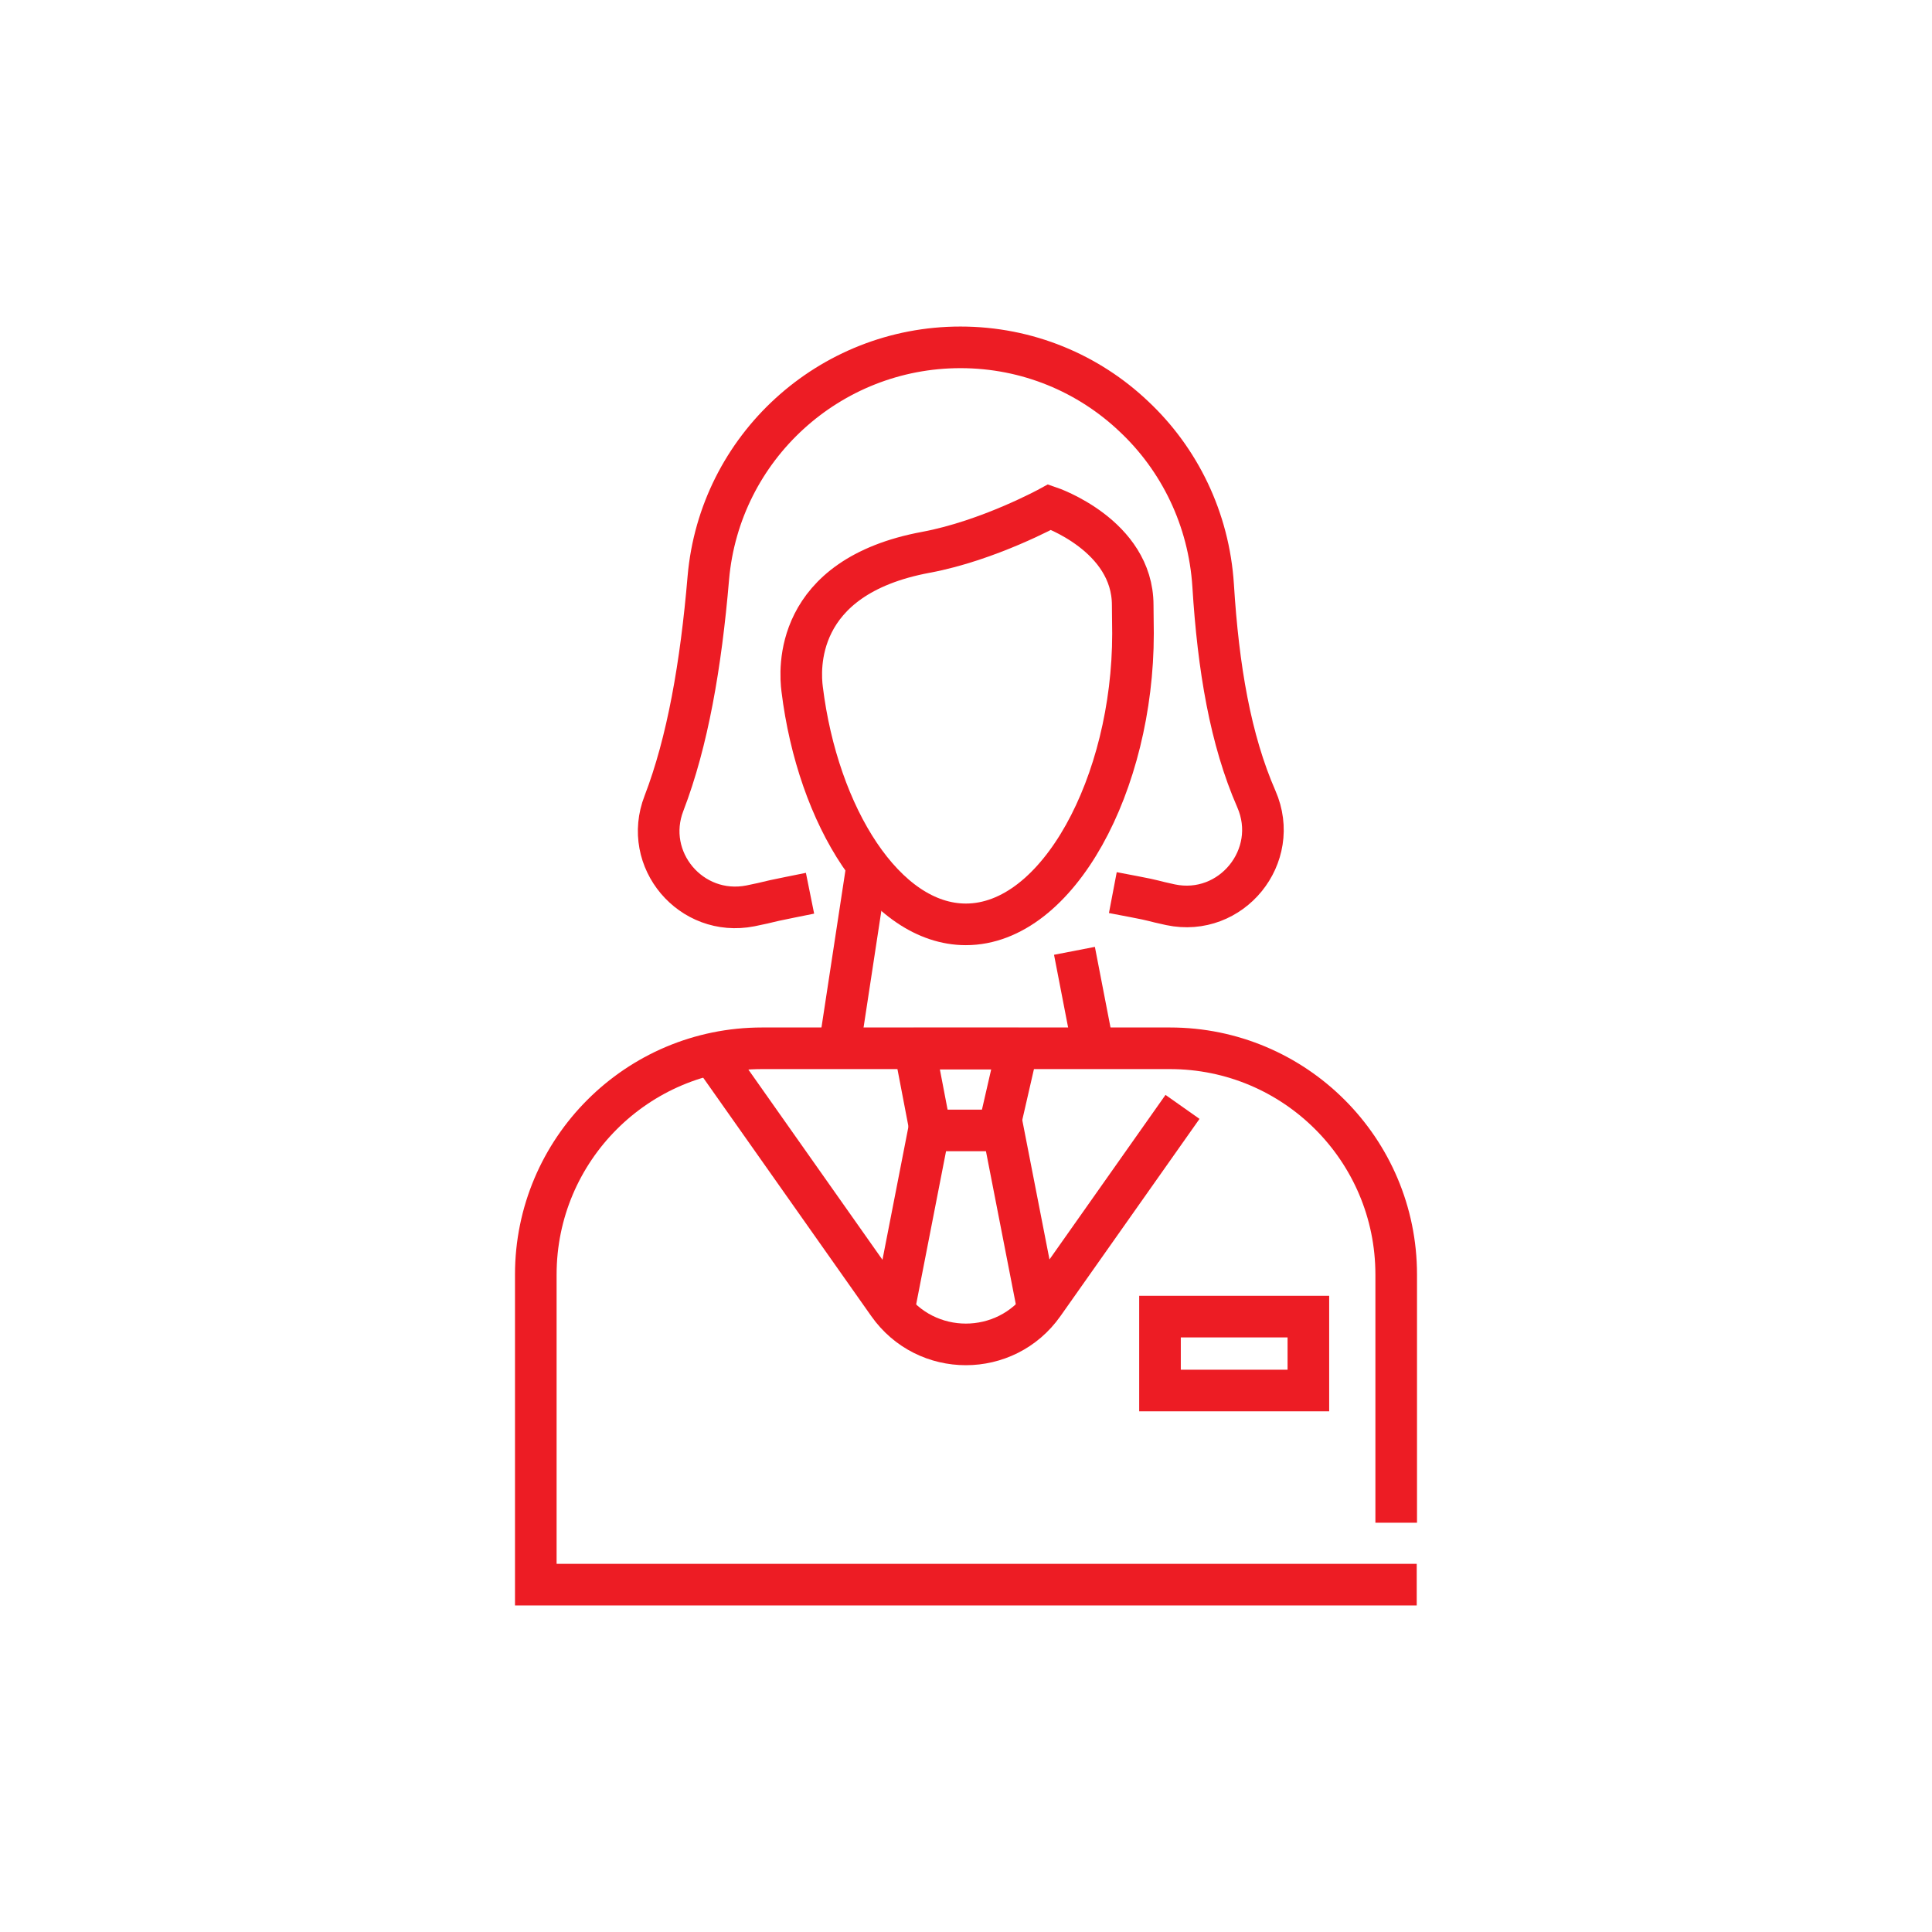
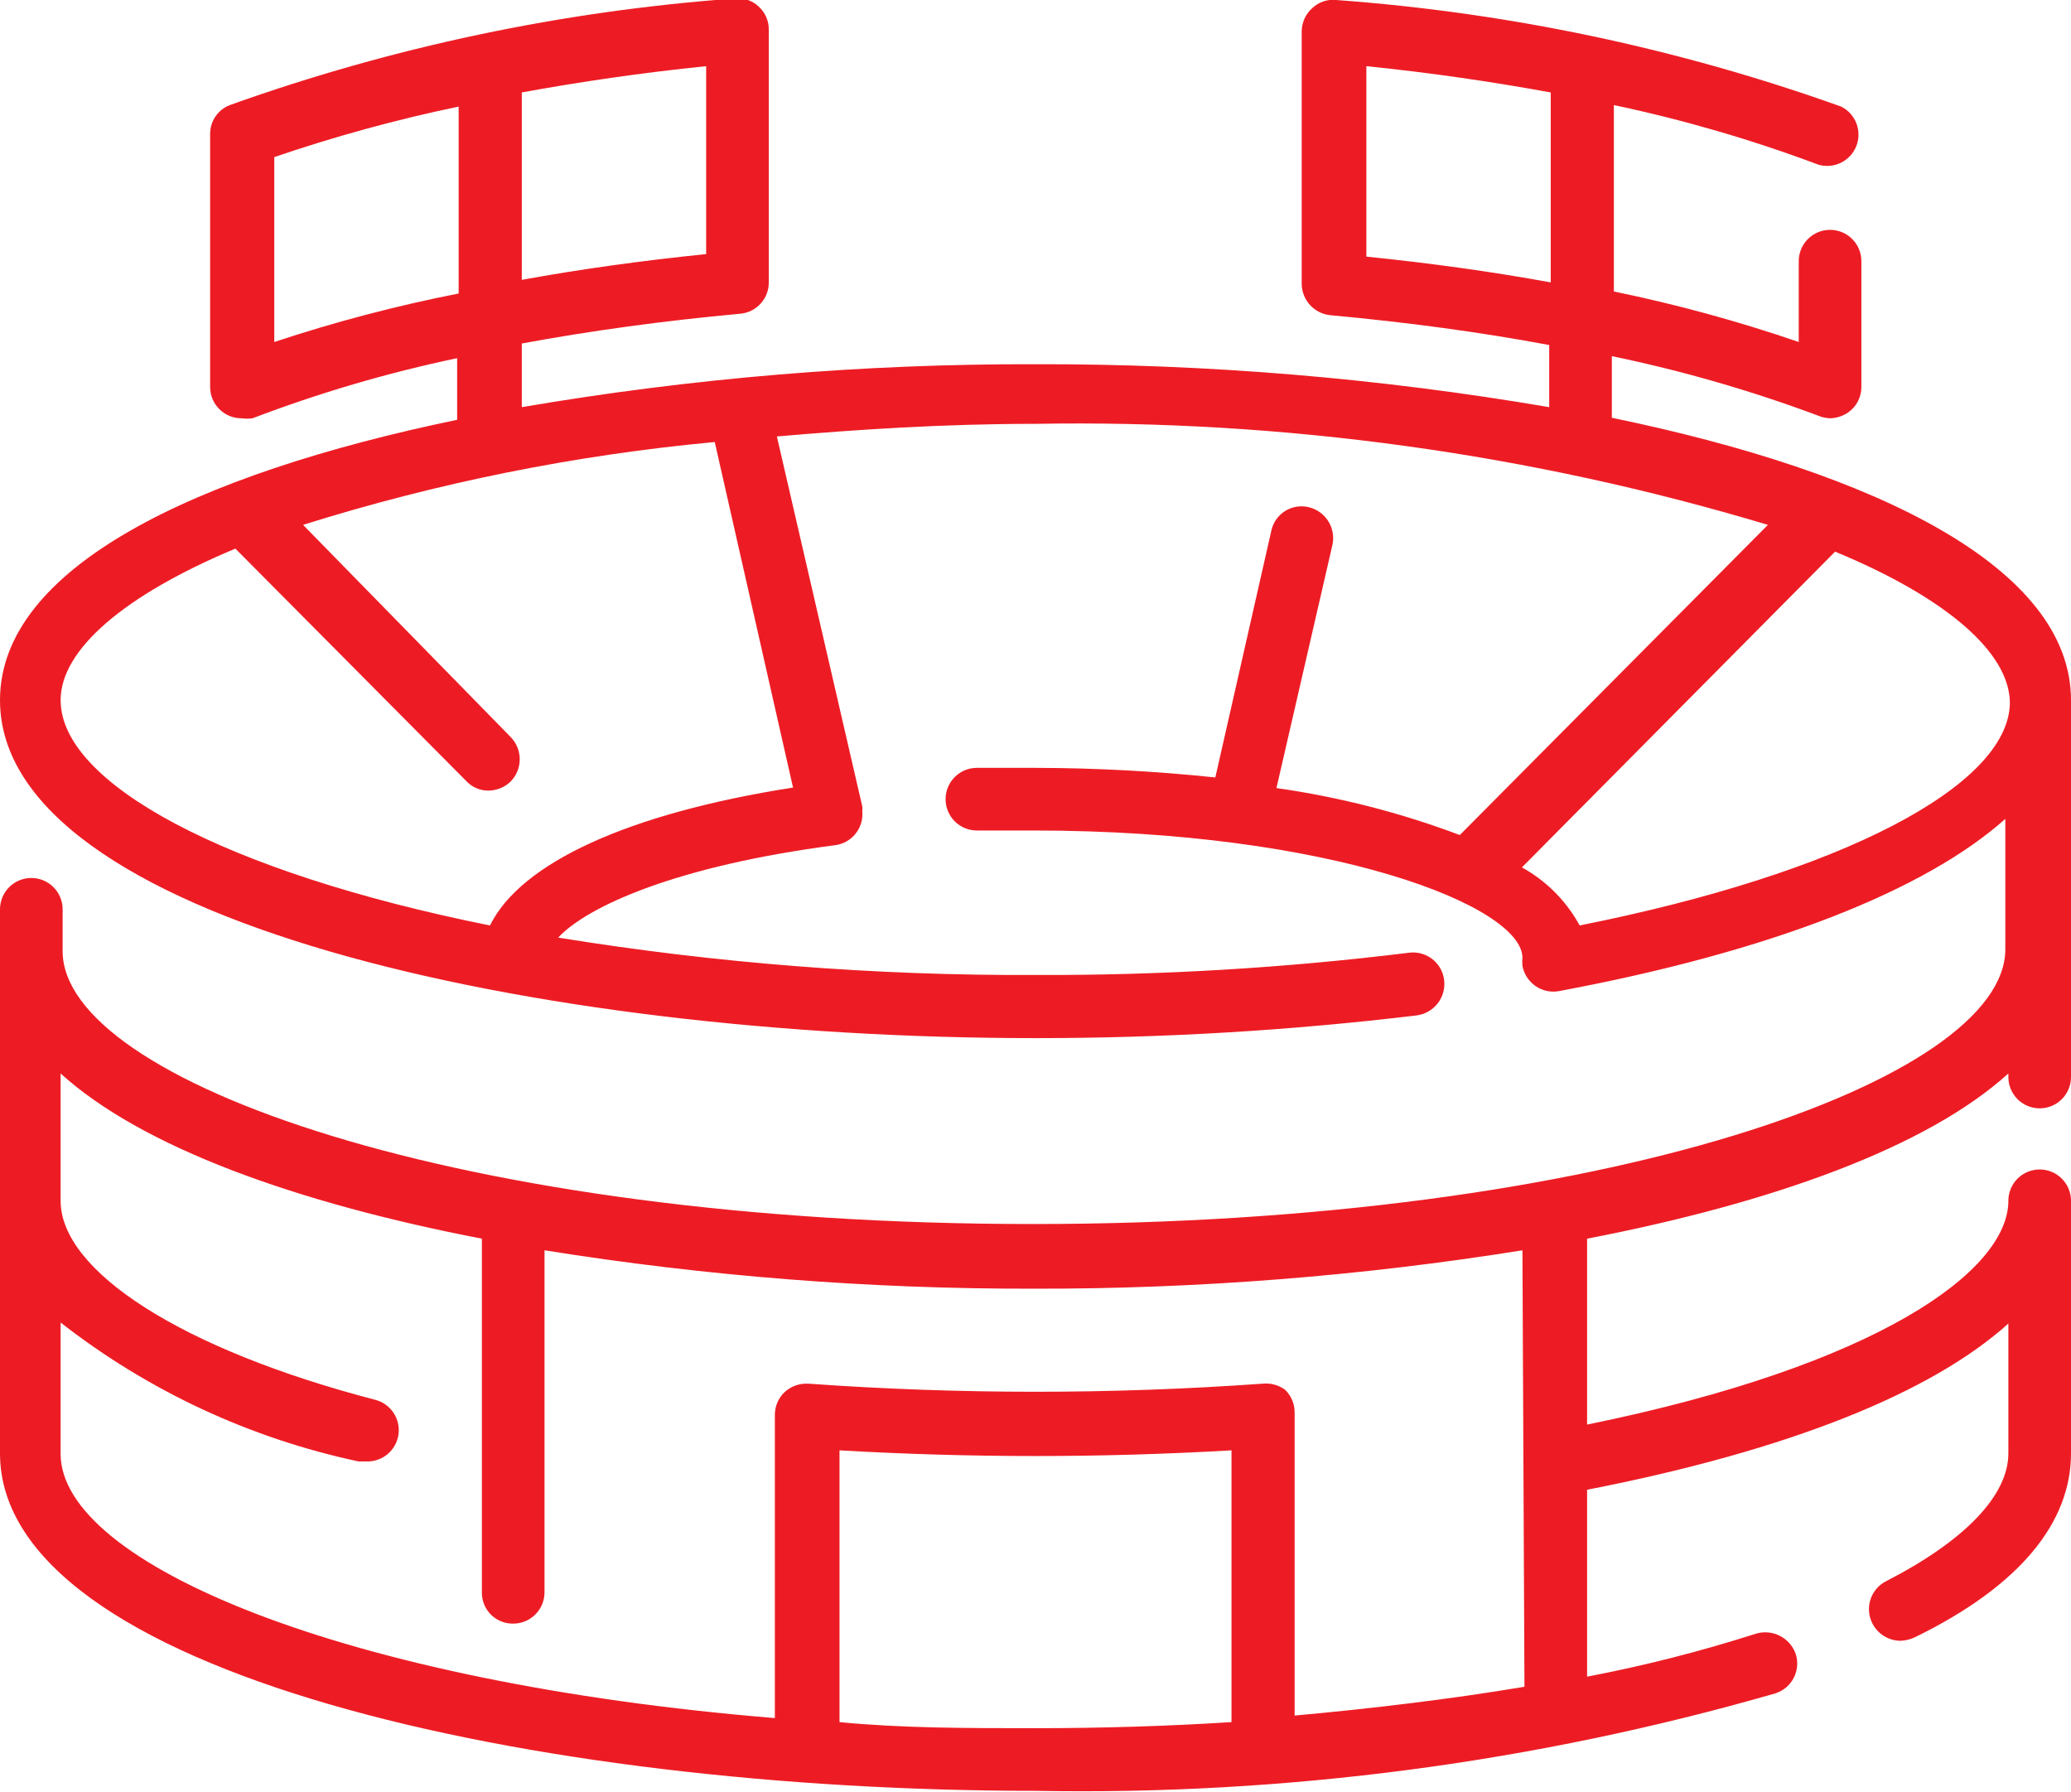
- <svg xmlns="http://www.w3.org/2000/svg" version="1.1" x="0px" y="0px" viewBox="0 0 67.97 67.97" style="enable-background:new 0 0 67.97 67.97;" xml:space="preserve">
-   <style type="text/css">
- 	.st0{fill:none;stroke:#ED1C24;stroke-width:1.464;stroke-linecap:square;stroke-miterlimit:10;}
- 	.st1{fill:none;stroke:#ED1C24;stroke-width:1.464;stroke-linecap:square;stroke-linejoin:round;stroke-miterlimit:10;}
- 	.st2{fill:none;stroke:#ED1C24;stroke-width:1.464;stroke-miterlimit:10;}
- 	.st3{display:none;}
- 	.st4{display:inline;}
- 	.st5{fill:none;stroke:#ED1C24;stroke-width:1.719;stroke-miterlimit:10;}
- 	.st6{fill:none;stroke:#ED1C24;stroke-width:1.719;stroke-linecap:square;stroke-miterlimit:10;}
- 	.st7{fill:none;stroke:#ED1C24;stroke-width:1.605;stroke-linecap:square;stroke-miterlimit:10;}
- 	.st8{fill:none;stroke:#ED1C24;stroke-width:1.321;stroke-linecap:square;stroke-miterlimit:10;}
- 	.st9{fill:none;stroke:#ED1C24;stroke-width:1.321;stroke-linecap:square;stroke-linejoin:round;stroke-miterlimit:10;}
- 	.st10{fill:none;stroke:#ED1C24;stroke-width:1.321;stroke-miterlimit:10;}
- 	.st11{fill:none;stroke:#ED1C24;stroke-width:1.511;stroke-linecap:square;stroke-miterlimit:10;}
- 	.st12{fill:none;stroke:#ED1C24;stroke-width:1.511;stroke-linecap:square;stroke-linejoin:round;stroke-miterlimit:10;}
- 	.st13{fill:none;stroke:#ED1C24;stroke-width:1.511;stroke-miterlimit:10;}
- 	.st14{fill:none;stroke:#ED1C24;stroke-width:1.399;stroke-linecap:square;stroke-miterlimit:10;}
- 	.st15{fill:none;stroke:#ED1C24;stroke-width:1.399;stroke-miterlimit:10;}
- 	.st16{fill:none;stroke:#ED1C24;stroke-width:1.902;stroke-linecap:square;stroke-miterlimit:10;}
- 	.st17{fill:none;stroke:#ED1C24;stroke-width:1.479;stroke-linecap:square;stroke-miterlimit:10;}
- </style>
-   <g id="SeguridadparaEventos">
-     <g id="_x31_7_1_">
-       <path class="st0" d="M39.86,22.29c0,5.26-2.63,10.23-5.88,10.23c-2.84,0-5.21-3.8-5.76-8.28c-0.08-0.64-0.34-3.94,4.36-4.81    c2.2-0.41,4.35-1.59,4.35-1.59s2.92,0.99,2.92,3.45L39.86,22.29z" />
-       <path class="st0" d="M25.3,37.44l5.95,8.44c1.33,1.89,4.13,1.89,5.46,0l4.47-6.34" />
-       <path class="st0" d="M49.11,55.75H18.85V44.84c0-4.39,3.56-7.96,7.96-7.96h14.35c4.39,0,7.96,3.56,7.96,7.96v8" />
-       <polyline class="st1" points="35.18,39.55 35.79,36.89 32.18,36.89 32.69,39.55   " />
-       <polyline class="st2" points="36.5,45.97 35.29,39.77 32.68,39.77 31.47,45.97   " />
-       <g>
-         <line class="st0" x1="37.94" y1="34.17" x2="38.37" y2="36.39" />
-         <line class="st0" x1="29.61" y1="36.35" x2="30.38" y2="31.3" />
-       </g>
-       <rect x="40.81" y="46.32" class="st0" width="5.22" height="2.6" />
-       <path class="st0" d="M27.78,31.57c-1.04,0.21-0.5,0.12-1.38,0.3c-2.09,0.41-3.81-1.63-3.04-3.61c0.83-2.16,1.3-4.86,1.56-7.93    c0.4-4.59,4.26-8.11,8.87-8.11c2.36,0,4.51,0.92,6.1,2.43c1.6,1.5,2.64,3.6,2.79,5.95c0.18,2.91,0.61,5.43,1.52,7.51    c0.88,2.01-0.88,4.17-3.02,3.72c-0.7-0.15-0.47-0.13-1.31-0.29" />
-     </g>
-   </g>
-   <g id="Respuestaaalertasdeemergencia" class="st3">
-     <g id="_x31_7" class="st4">
-       <polygon class="st5" points="51.21,55.62 16.76,55.62 16.76,51.29 20.11,44.94 47.86,44.94 51.21,51.29   " />
-       <path class="st5" d="M22.37,44.94V29.4c0-5.83,4.73-10.56,10.56-10.56h2.09c5.83,0,10.56,4.73,10.56,10.56v12.78" />
-       <line class="st6" x1="33.98" y1="13.02" x2="33.98" y2="12.34" />
-       <line class="st6" x1="24.16" y1="16.21" x2="23.76" y2="15.66" />
-       <line class="st6" x1="18.09" y1="24.56" x2="17.45" y2="24.36" />
-       <line class="st6" x1="51.21" y1="34.98" x2="50.53" y2="35" />
-       <line class="st6" x1="16.76" y1="34.98" x2="17.43" y2="35" />
-       <line class="st6" x1="50.52" y1="24.36" x2="49.88" y2="24.56" />
-       <line class="st6" x1="44.2" y1="15.66" x2="43.81" y2="16.21" />
-       <line class="st6" x1="33.98" y1="41.38" x2="33.98" y2="35.02" />
-       <circle class="st6" cx="33.98" cy="33.02" r="2" />
-       <line class="st5" x1="16.76" y1="51.29" x2="47.74" y2="51.29" />
-     </g>
-   </g>
-   <g id="Profesionalescertificados" class="st3">
-     <g id="_x31_9" class="st4">
-       <line class="st7" x1="12.29" y1="34.77" x2="55.68" y2="34.77" />
-       <g>
-         <ellipse transform="matrix(0.7071 -0.7071 0.7071 0.7071 -25.5406 30.8659)" class="st7" cx="24.49" cy="46.26" rx="6.21" ry="6.21" />
-         <ellipse transform="matrix(0.9229 -0.3851 0.3851 0.9229 -14.4619 20.3097)" class="st7" cx="43.48" cy="46.26" rx="6.21" ry="6.21" />
-         <line class="st7" x1="31.59" y1="46.26" x2="36.38" y2="46.26" />
-         <line class="st7" x1="42.4" y1="43.59" x2="40.81" y2="45.18" />
-         <line class="st7" x1="23.41" y1="43.59" x2="21.82" y2="45.18" />
-       </g>
-       <line class="st7" x1="18.2" y1="31.39" x2="46.86" y2="31.39" />
-       <path class="st7" d="M31.71,19.67L28,16.43c-1.98-1.73-5.07-0.95-5.99,1.51L17.1,31.12v3.66h33.77v-3.66l-4.85-13.03    c-0.93-2.5-4.1-3.26-6.06-1.45l-7.01,6.47" />
-     </g>
-   </g>
-   <g id="Consultoria" class="st3">
-     <g id="_x37_" class="st4">
-       <path class="st8" d="M17.52,24.31c1.13-0.37,2.22,1.96,6.06,0.85c0,0,1.38-2.43-1.44-3.76c-2.66-1.26-5.35-0.21-6.2,0.85    c-0.68,0.85-0.35,2.19-0.19,2.69c0.05,0.15,0.09,0.3,0.12,0.46l0.03,0.14c0.03,0.17,0.04,0.34,0.05,0.51    c0.09,2.91,1.72,5.59,3.71,5.59c2.05,0,3.71-2.84,3.71-5.85" />
-       <path class="st8" d="M23.43,34.13c0.7,0,1.35,0.18,1.93,0.49c0.28,0.15,0.54,0.33,0.77,0.54c0.07,0.06,0.14,0.13,0.2,0.19" />
-       <path class="st8" d="M16.17,34.13c-2.22,0-4.03,1.8-4.03,4.02v5.52h7.66" />
-       <g>
-         <line class="st8" x1="21.89" y1="31.64" x2="22.31" y2="33.85" />
-         <line class="st8" x1="17.3" y1="33.83" x2="17.69" y2="31.29" />
-       </g>
-       <path class="st8" d="M16.71,34.13L18,35.97c0.4,0.58,1.06,0.92,1.76,0.92l0,0c0.71,0,1.37-0.35,1.77-0.93l1.25-1.82" />
-       <g>
-         <path class="st8" d="M50.3,24.31c-1.13-0.37-2.22,1.96-6.06,0.85c0,0-1.38-2.43,1.44-3.76c2.66-1.26,5.35-0.21,6.2,0.85     c0.68,0.85,0.35,2.19,0.19,2.69c-0.05,0.15-0.09,0.3-0.12,0.46l-0.03,0.14c-0.03,0.17-0.04,0.34-0.05,0.51     c-0.09,2.91-1.72,5.59-3.71,5.59c-2.05,0-3.71-2.84-3.71-5.85" />
-         <path class="st8" d="M51.8,34.13c2.22,0,4.03,1.8,4.03,4.03l0,5.52" />
-         <path class="st8" d="M41.65,35.35c0.73-0.75,1.75-1.22,2.89-1.22" />
-         <line class="st8" x1="55.82" y1="43.68" x2="48.17" y2="43.68" />
-         <g>
-           <line class="st8" x1="50.25" y1="31.64" x2="50.67" y2="33.85" />
-           <line class="st8" x1="45.66" y1="33.83" x2="46.05" y2="31.29" />
-         </g>
-         <path class="st8" d="M45.07,34.13l1.28,1.84c0.4,0.58,1.06,0.92,1.76,0.92l0,0c0.71,0,1.37-0.35,1.77-0.93l1.25-1.82" />
-       </g>
-       <g>
-         <path class="st8" d="M36.86,22.43c-1.52-0.5-3,2.65-8.19,1.15c0,0-1.87-3.28,1.94-5.08c3.59-1.7,7.23-0.29,8.37,1.14     c0.98,1.23,0.39,3.23,0.21,3.77c-0.04,0.1-0.06,0.21-0.08,0.32l-0.1,0.57c-0.02,0.09-0.02,0.17-0.02,0.26     c-0.05,4.01-2.27,7.76-5.01,7.76c-2.77,0-5.01-3.83-5.01-7.89" />
-         <path class="st8" d="M45.66,50.24H22.31v-8.41c0-3.39,2.75-6.14,6.14-6.14h11.07c3.39,0,6.14,2.75,6.14,6.14v5.72" />
-         <polyline class="st9" points="35.06,38.09 35.61,35.69 32.36,35.69 32.82,38.09    " />
-         <polygon class="st10" points="36.25,43.86 35.16,38.29 32.81,38.29 31.73,43.86 33.99,45.75    " />
-         <g>
-           <line class="st8" x1="37.04" y1="33.59" x2="37.36" y2="35.31" />
-           <line class="st8" x1="30.61" y1="35.28" x2="31.13" y2="31.86" />
-         </g>
-       </g>
-     </g>
-   </g>
-   <g id="ProtecciónVIP" class="st3">
-     <g id="_x31_4_1_" class="st4">
-       <path class="st11" d="M40.68,21.21c0,5.43-3,10.55-6.7,10.55c-3.7,0-6.7-5.13-6.7-10.55" />
-       <path class="st11" d="M40.89,20.03c0,0,1.32-3.31-0.21-5.22c-1.53-1.91-6.39-3.81-11.19-1.53c-5.09,2.42-2.6,6.8-2.6,6.8    c6.93,2,8.91-2.2,10.95-1.54" />
-       <path class="st11" d="M25.03,36.84l6.14,8.71c1.37,1.95,4.26,1.95,5.63,0l4.61-6.54" />
-       <path class="st11" d="M49.59,55.73H18.37V44.48c0-4.53,3.67-8.21,8.21-8.21h14.8c4.53,0,8.21,3.67,8.21,8.21v8.23" />
-       <polyline class="st12" points="35.22,39.02 35.85,36.27 32.12,36.27 32.65,39.02   " />
-       <polyline class="st13" points="36.58,45.63 35.33,39.24 32.64,39.24 31.39,45.63   " />
-       <g>
-         <line class="st11" x1="38.07" y1="33.46" x2="38.5" y2="35.76" />
-         <line class="st11" x1="29.47" y1="35.72" x2="30.17" y2="31.14" />
-       </g>
-       <rect x="41.03" y="46" class="st11" width="5.38" height="2.69" />
-     </g>
-   </g>
-   <g id="Videovigilancia" class="st3">
-     <g id="_x31_5" class="st4">
-       <path class="st14" d="M48.5,23.66l2.39,5.67c0.87,2.05-0.09,4.41-2.14,5.28L21.52,46.11l-3.76-8.9" />
-       <path class="st14" d="M47.31,29.13l-21.67,9.15l-11.93-2.07L12.4,33.1l30.31-12.8c2.05-0.87,4.41,0.09,5.28,2.14l2.3,5.44" />
-       <line class="st15" x1="16.18" y1="40.09" x2="18.18" y2="44.81" />
-       <polyline class="st15" points="39.78,44.19 37.8,39.51 41.45,37.97 42.51,40.5   " />
-       <polyline class="st15" points="52.23,38.85 52.22,38.85 43.41,42.58   " />
-       <line class="st15" x1="50.28" y1="43.97" x2="44.96" y2="46.21" />
-       <path class="st14" d="M44.95,44.08c0.6,1.43-0.07,3.08-1.49,3.68c-1.43,0.6-3.08-0.07-3.68-1.49c-0.6-1.43,0.07-3.08,1.49-3.68    C42.7,41.99,44.34,42.66,44.95,44.08z" />
-       <rect x="52.22" y="36.3" class="st14" width="3.56" height="10.52" />
-     </g>
-   </g>
-   <g id="Monitoreoremoto" class="st3">
-     <g id="_x31_" class="st4">
-       <g>
-         <rect x="21.25" y="12.43" class="st16" width="25.47" height="43.1" />
-         <line class="st16" x1="21.25" y1="47.39" x2="41.8" y2="47.39" />
-         <line class="st16" x1="33.45" y1="51.59" x2="34.52" y2="51.59" />
-         <line class="st16" x1="31.67" y1="16.88" x2="36.29" y2="16.88" />
-       </g>
-       <g>
-         <polyline class="st16" points="37.43,30.67 36.21,31.89 34.99,33.11 33.78,34.33 32.56,35.55 30.12,33.11    " />
-         <ellipse transform="matrix(0.2711 -0.9625 0.9625 0.2711 -6.9672 56.7438)" class="st16" cx="33.98" cy="32.97" rx="7.97" ry="7.97" />
-       </g>
-     </g>
-   </g>
-   <g id="Proteccionespecializada" class="st3">
-     <g id="_x39_" class="st4">
-       <polyline class="st17" points="38.54,29.92 36.84,31.61 34.48,33.97 32.12,36.34 27.4,31.61 25.03,33.97 29.76,38.7 32.12,41.06     34.48,38.7 36.84,36.34 39.2,33.97 41.56,31.61 42.93,30.24 40.57,27.88   " />
-       <path class="st17" d="M45.64,16.46c-2.8,0-5.59-0.58-8.13-1.79c-1.21-0.57-2.46-1.3-3.53-2.21c-1.07,0.91-2.32,1.64-3.53,2.21    c-2.53,1.21-5.32,1.79-8.13,1.79h-5.56v20.89c0,3.66,1.48,7.18,4.11,9.72c3.86,3.73,13.1,8.58,13.1,8.58s9.24-4.85,13.1-8.58    c2.63-2.55,4.11-6.06,4.11-9.72V16.46H45.64z" />
-       <path class="st17" d="M46.7,23.84v13.51c0,2.44-1,4.81-2.74,6.49c-2.42,2.34-7.94,5.54-9.98,6.69c-2.04-1.15-7.56-4.35-9.98-6.69    c-1.74-1.68-2.74-4.05-2.74-6.49V20.95h1.06c3.52,0,7-0.77,10.06-2.23c0.55-0.26,1.08-0.54,1.6-0.83    c0.51,0.29,1.05,0.57,1.61,0.83c3.05,1.45,6.53,2.22,10.05,2.22h1.06" />
-     </g>
+ <svg xmlns="http://www.w3.org/2000/svg" id="SeguridadparaEventos" viewBox="0 0 41 35.46">
+   <defs>
+     <style>.cls-1{fill:#ed1c24;}</style>
+   </defs>
+   <g id="Capa_9" data-name="Capa 9">
+     <path class="cls-1" d="M42.38,27.55a.62.62,0,0,0,.62-.62V19.47c0-2.62-3.85-4.51-9.09-5.59V12.66A27.79,27.79,0,0,1,38,13.84a.64.64,0,0,0,.23.05.66.66,0,0,0,.35-.11.61.61,0,0,0,.27-.51V10.78a.62.62,0,0,0-1.24,0v1.6a29.59,29.59,0,0,0-3.66-1V7.69A28,28,0,0,1,38,8.87a.62.62,0,0,0,.45-1.15,37.83,37.83,0,0,0-10-2.11.59.59,0,0,0-.47.16.62.62,0,0,0-.21.46v5a.63.63,0,0,0,.57.62c1.53.14,3,.34,4.33.59v1.23a59.46,59.46,0,0,0-10.17-.85,59.38,59.38,0,0,0-10.17.85V12.41c1.35-.25,2.8-.45,4.33-.59a.62.62,0,0,0,.56-.62v-5a.61.61,0,0,0-.2-.46.59.59,0,0,0-.47-.16,37.83,37.83,0,0,0-10,2.11.61.61,0,0,0-.39.58v5a.62.62,0,0,0,.62.62.85.85,0,0,0,.22,0,26.9,26.9,0,0,1,4.05-1.19v1.22C5.85,15,2,16.85,2,19.47c0,4.34,10.56,6.69,20.5,6.69a63.18,63.18,0,0,0,7.55-.45.63.63,0,0,0,.54-.7.62.62,0,0,0-.7-.54,58.6,58.6,0,0,1-7.39.44,57.37,57.37,0,0,1-9.45-.74c.58-.62,2.34-1.42,5.49-1.83a.62.62,0,0,0,.53-.68.25.25,0,0,0,0-.09l-1.69-7.32C19,14.11,20.69,14,22.5,14A47.54,47.54,0,0,1,37,16l-6.1,6.14a17.11,17.11,0,0,0-3.63-.93l1.11-4.82a.63.63,0,0,0-.47-.74.61.61,0,0,0-.74.46L26.06,21a34.61,34.61,0,0,0-3.56-.19l-1.16,0a.62.62,0,0,0,0,1.24l1.12,0c5.91,0,9.68,1.5,9.68,2.52a.88.88,0,0,0,0,.16.63.63,0,0,0,.26.4.62.62,0,0,0,.46.1c4.23-.79,7.26-2,8.84-3.41v2.58c0,2.58-7.91,5.44-19.26,5.44S3.24,27,3.24,24.44v-.83a.62.62,0,0,0-1.24,0V34.38c0,4.34,10.56,6.68,20.5,6.68a49.64,49.64,0,0,0,14.65-1.93.62.62,0,0,0,.4-.78.64.64,0,0,0-.79-.4,28.46,28.46,0,0,1-3.34.85V35.1c4-.78,6.82-1.92,8.34-3.29v2.57c0,.83-.86,1.73-2.42,2.53a.62.62,0,0,0-.27.84.63.63,0,0,0,.55.34.73.73,0,0,0,.29-.07C42,37,43,35.74,43,34.38v-5a.62.62,0,1,0-1.24,0c0,1.39-2.59,3.26-8.34,4.43V30.13c3.68-.71,6.73-1.81,8.34-3.27v.07A.62.62,0,0,0,42.38,27.55ZM12.33,7.44c1.15-.21,2.37-.39,3.65-.52v3.72c-1.28.13-2.5.3-3.65.51Zm-4.9,4.94V8.72a30.46,30.46,0,0,1,3.65-1v3.7A29.9,29.9,0,0,0,7.43,12.38ZM17.7,21.2c-3.26.51-5.39,1.49-6,2.73-5.27-1.06-8.5-2.82-8.5-4.46,0-1,1.26-2.08,3.46-3l4.57,4.6a.59.59,0,0,0,.44.19.64.64,0,0,0,.44-.18.63.63,0,0,0,0-.88L8,16a39.38,39.38,0,0,1,8.15-1.64Zm15-10c-1.15-.21-2.37-.38-3.65-.51V6.92c1.28.13,2.5.31,3.65.52Zm.6,12.78a2.9,2.9,0,0,0-1.17-1.2l6.2-6.25c2.2.91,3.46,2,3.46,3C41.76,21.17,38.45,22.9,33.27,23.93ZM22.5,39.82c-1.35,0-2.64,0-3.88-.12V34.32a67,67,0,0,0,7.76,0V39.7C25.11,39.78,23.81,39.82,22.5,39.82ZM32.18,39c-1.43.24-3,.43-4.55.57v-6a.62.62,0,0,0-.19-.45A.64.64,0,0,0,27,33,63.23,63.23,0,0,1,18,33a.64.64,0,0,0-.47.17.62.62,0,0,0-.19.45v6c-8.53-.7-14.14-3.06-14.14-5.23V31.79a14.48,14.48,0,0,0,5.9,2.75l.16,0a.62.62,0,0,0,.17-1.22c-3.84-1-6.23-2.55-6.23-3.94V26.86c1.61,1.46,4.66,2.56,8.34,3.27v7a.61.61,0,0,0,.62.62.62.62,0,0,0,.62-.62V30.36a60.47,60.47,0,0,0,9.68.76,60.47,60.47,0,0,0,9.68-.76Z" transform="translate(-2 -5.61)" />
  </g>
</svg>
